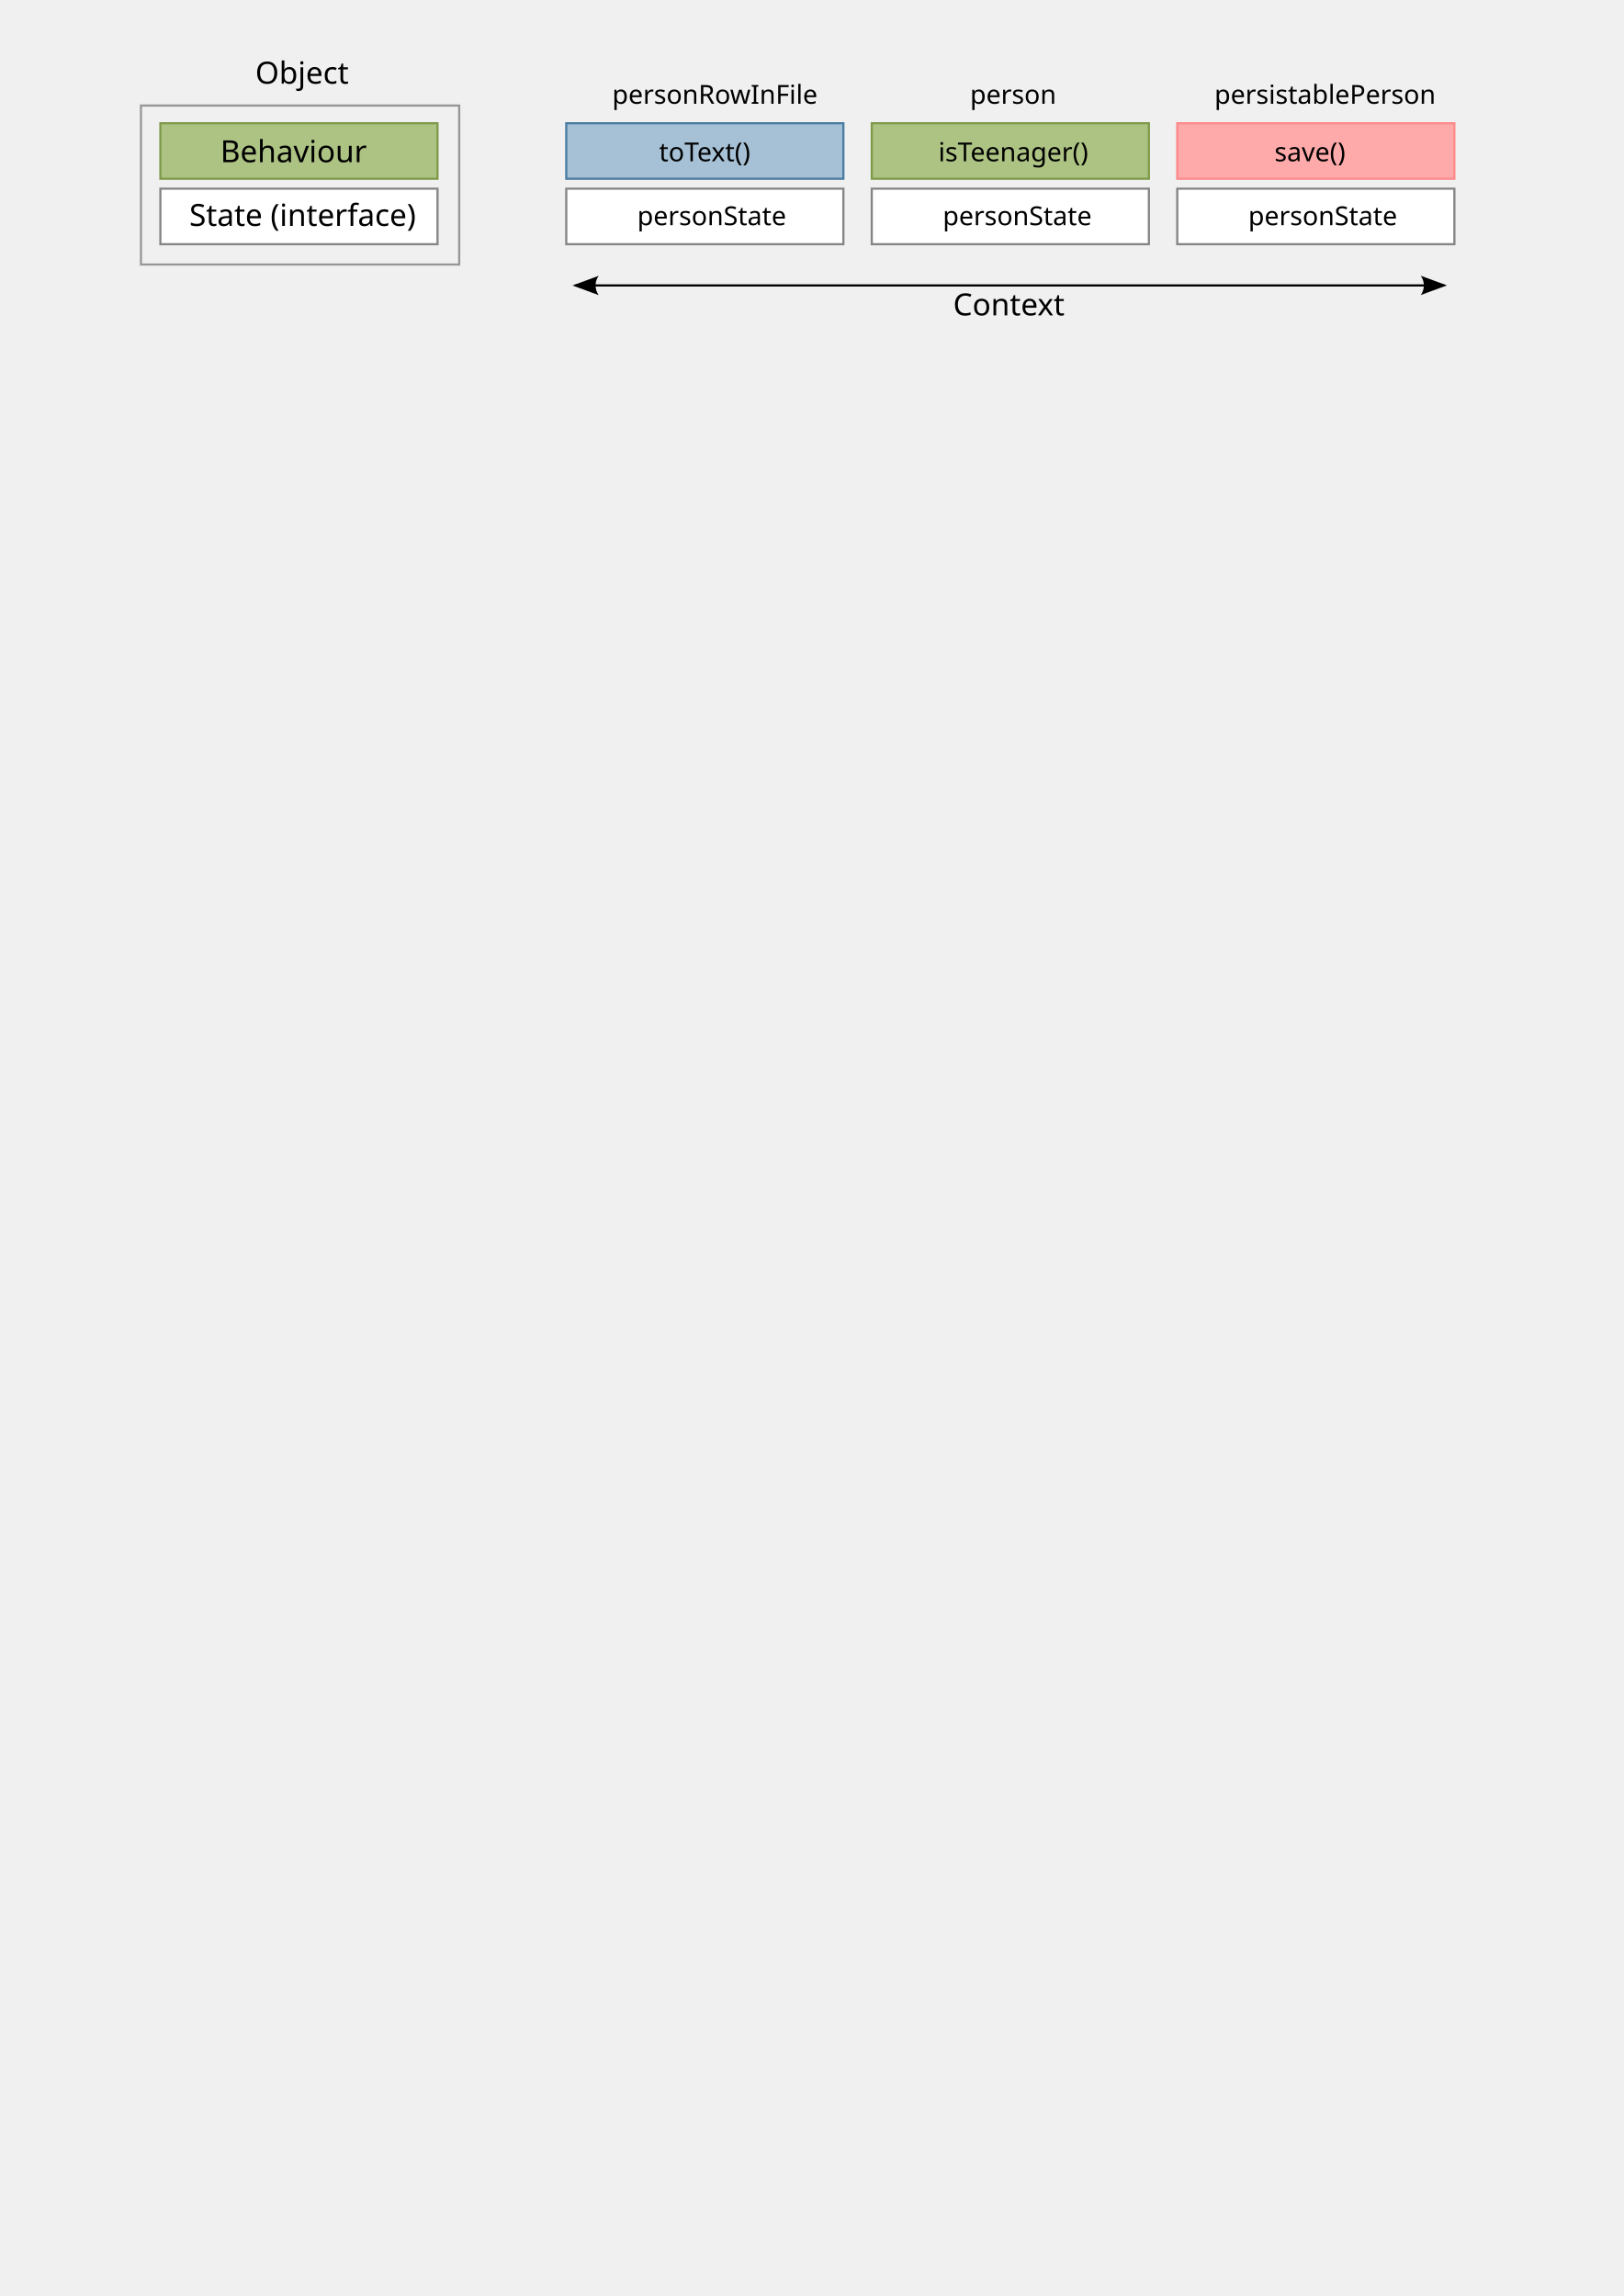
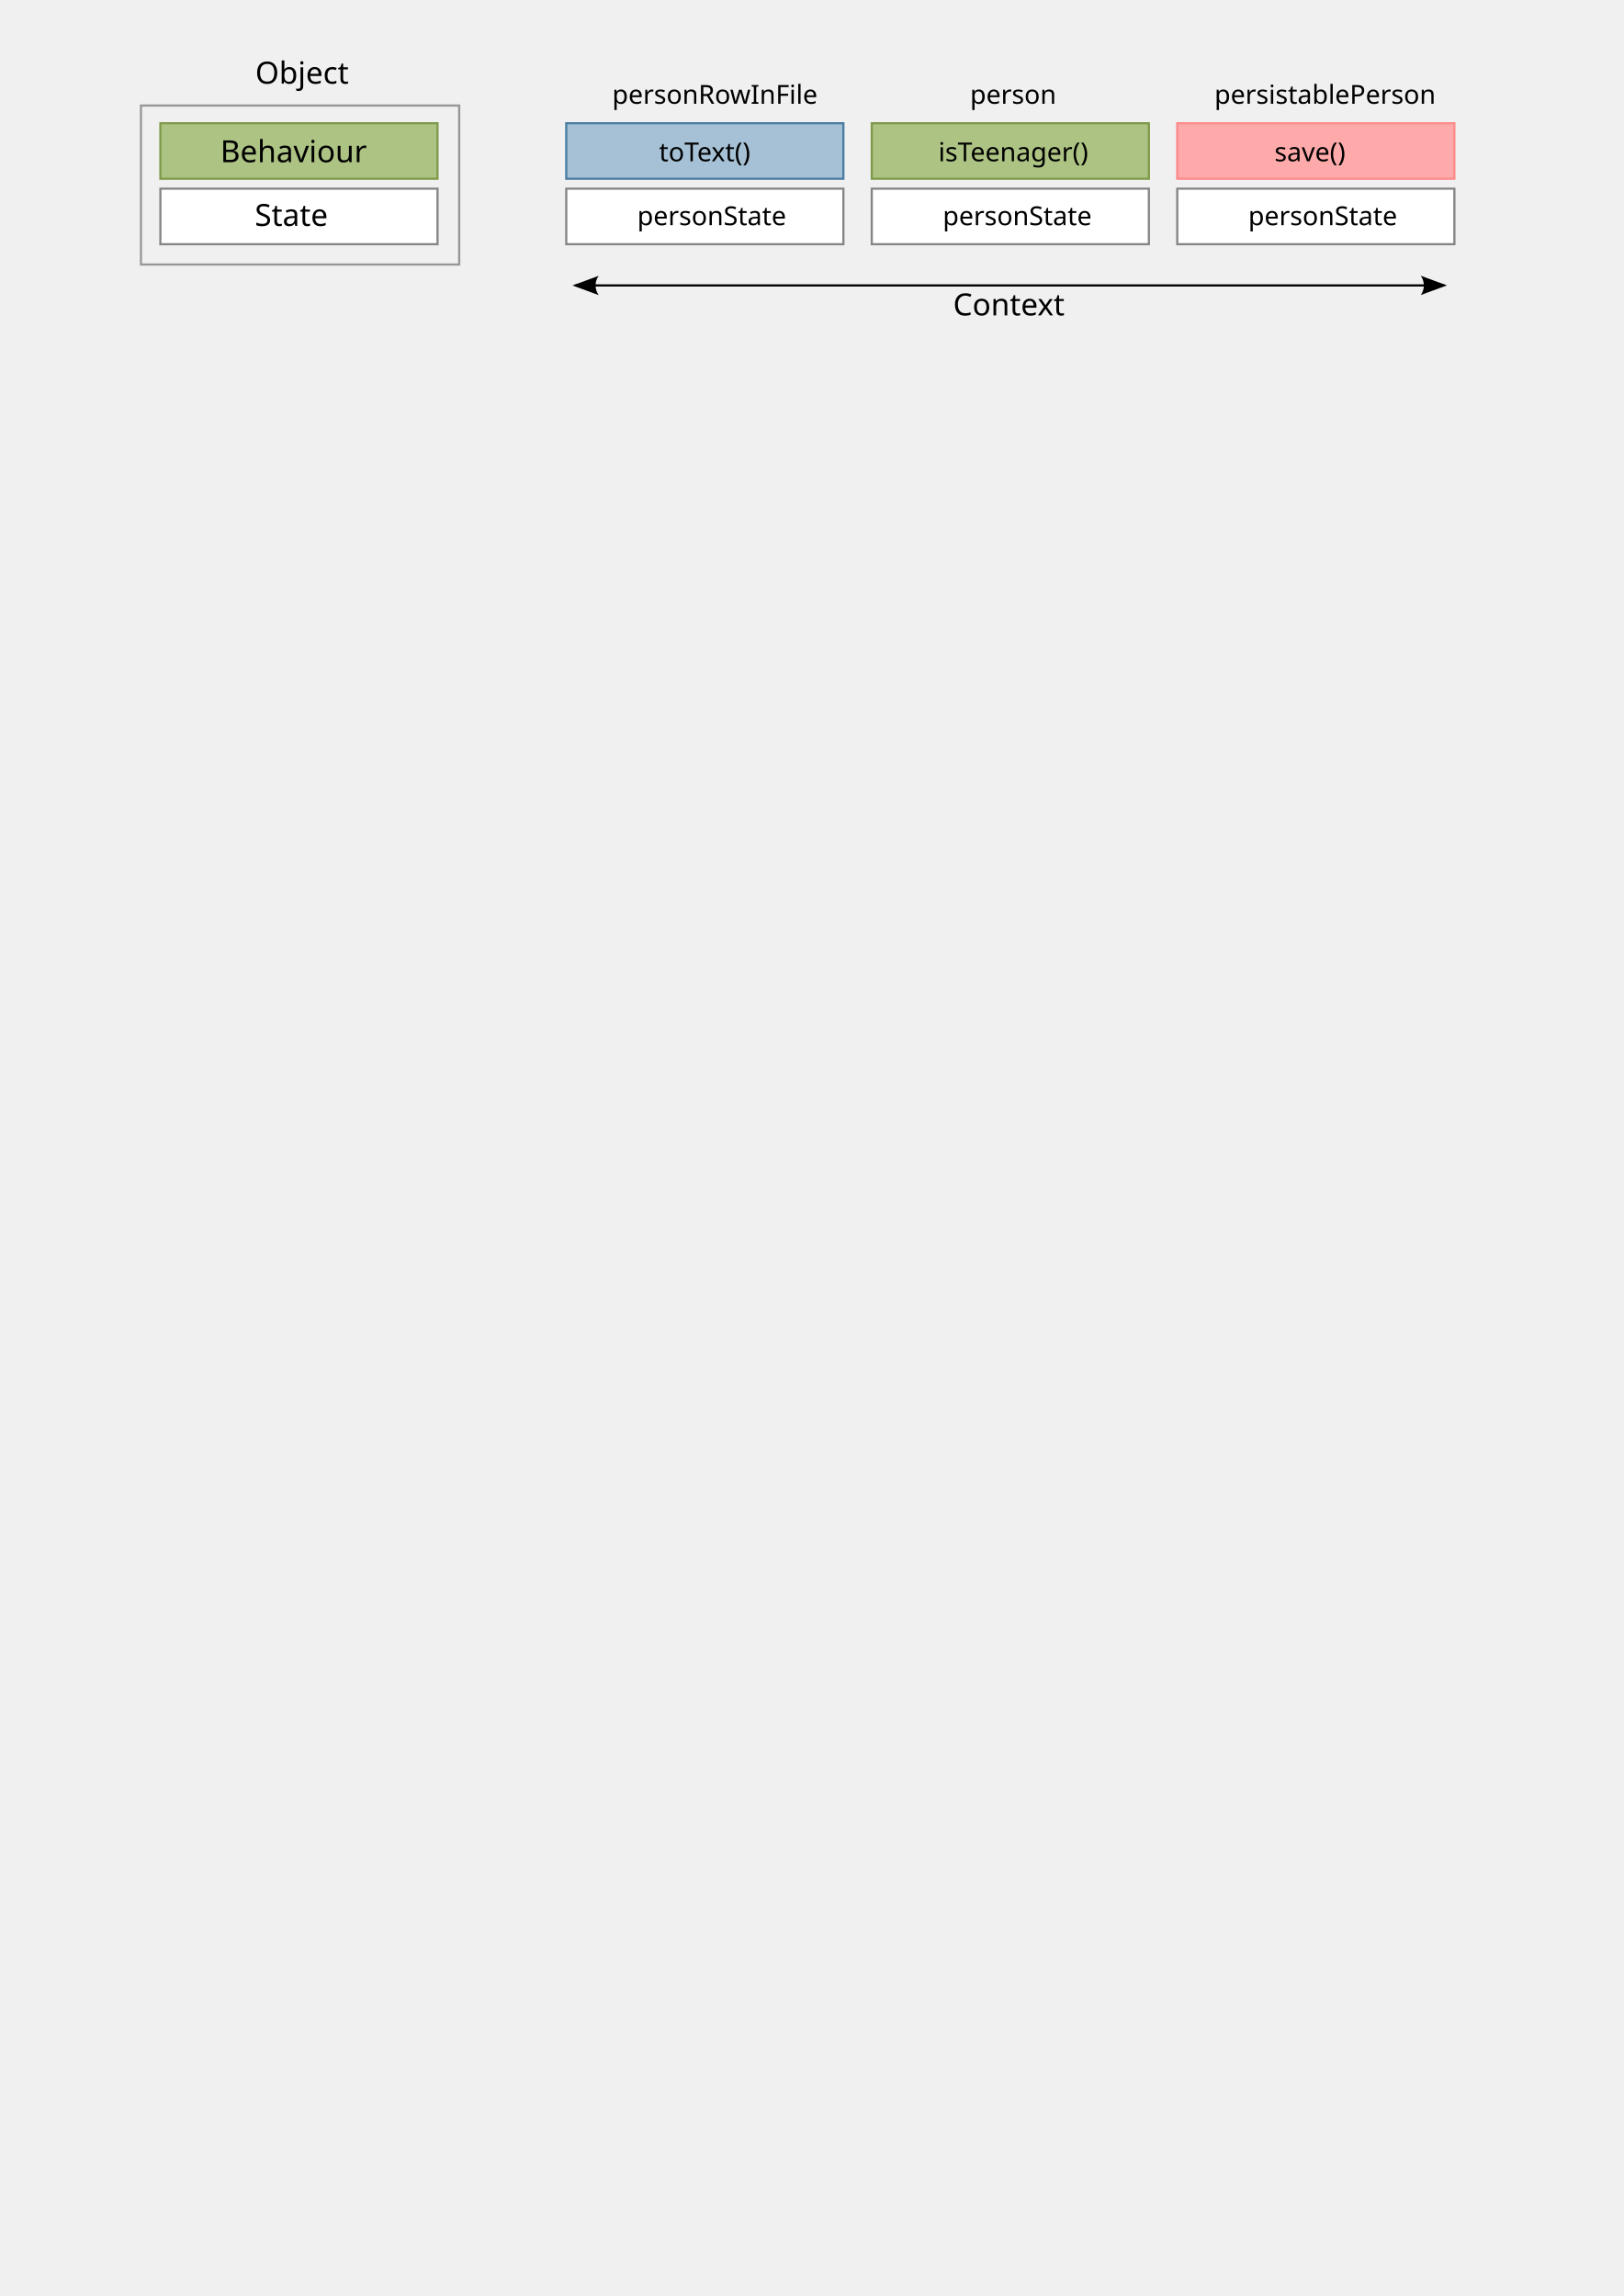
<svg xmlns="http://www.w3.org/2000/svg" width="744.094" height="1052.362" id="svg2" version="1.1">
  <defs id="defs4">
    <marker orient="auto" refY="0.0" refX="0.0" id="Arrow2Lend" style="overflow:visible;">
      <path id="path6749" style="font-size:12.0;fill-rule:evenodd;stroke-width:0.625;stroke-linejoin:round;" d="M 8.719,4.034 L -2.207,0.016 L 8.719,-4.002 C 6.973,-1.63 6.983,1.616 8.719,4.034 z " transform="scale(1.1) rotate(180) translate(1,0)" />
    </marker>
    <marker orient="auto" refY="0.0" refX="0.0" id="Arrow2Lstart" style="overflow:visible">
      <path id="path6746" style="font-size:12.0;fill-rule:evenodd;stroke-width:0.625;stroke-linejoin:round" d="M 8.719,4.034 L -2.207,0.016 L 8.719,-4.002 C 6.973,-1.63 6.983,1.616 8.719,4.034 z " transform="scale(1.1) translate(1,0)" />
    </marker>
    <marker orient="auto" refY="0.0" refX="0.0" id="Arrow1Lstart" style="overflow:visible">
      <path id="path6728" d="M 0.0,0.0 L 5.0,-5.0 L -12.5,0.0 L 5.0,5.0 L 0.0,0.0 z " style="fill-rule:evenodd;stroke:#000000;stroke-width:1.0pt;marker-start:none" transform="scale(0.8) translate(12.5,0)" />
    </marker>
    <marker orient="auto" refY="0" refX="0" id="Arrow2Lstart-8" style="overflow:visible">
      <path id="path6746-8" style="font-size:12px;fill-rule:evenodd;stroke-width:0.625;stroke-linejoin:round" d="M 8.719,4.034 -2.207,0.016 8.719,-4.002 c -1.745,2.372 -1.735,5.617 -6e-7,8.035 z" transform="matrix(1.1,0,0,1.1,1.1,0)" />
    </marker>
    <marker orient="auto" refY="0" refX="0" id="Arrow2Lend-5" style="overflow:visible">
      <path id="path6749-9" style="font-size:12px;fill-rule:evenodd;stroke-width:0.625;stroke-linejoin:round" d="M 8.719,4.034 -2.207,0.016 8.719,-4.002 c -1.745,2.372 -1.735,5.617 -6e-7,8.035 z" transform="matrix(-1.1,0,0,-1.1,-1.1,0)" />
    </marker>
  </defs>
  <g id="layer1">
    <flowRoot xml:space="preserve" id="flowRoot7618" style="fill:black;stroke:none;stroke-opacity:1;stroke-width:1px;stroke-linejoin:miter;stroke-linecap:butt;fill-opacity:1;font-family:Sans;font-style:normal;font-weight:normal;font-size:12px;line-height:125%;letter-spacing:0px;word-spacing:0px">
      <flowRegion id="flowRegion7620">
        <rect id="rect7622" width="10" height="24.286" x="860" y="446.648" />
      </flowRegion>
      <flowPara id="flowPara7624" />
    </flowRoot>
    <rect y="56.474" x="73.5" height="25.456" width="127" id="rect10029" style="color:#000000;fill:#adc383;fill-opacity:1;fill-rule:nonzero;stroke:#7e9a4a;stroke-width:1;stroke-linecap:round;stroke-linejoin:miter;stroke-miterlimit:4;stroke-opacity:1;stroke-dasharray:none;stroke-dashoffset:0;marker:none;visibility:visible;display:inline;overflow:visible;enable-background:accumulate" />
    <rect style="color:#000000;fill:#ffffff;fill-opacity:1;fill-rule:nonzero;stroke:#858585;stroke-width:1;stroke-linecap:round;stroke-linejoin:miter;stroke-miterlimit:4;stroke-opacity:1;stroke-dasharray:none;stroke-dashoffset:0;marker:none;visibility:visible;display:inline;overflow:visible;enable-background:accumulate" id="rect10039" width="127" height="25.456" x="73.5" y="86.474" />
    <text xml:space="preserve" style="font-size:14px;font-style:normal;font-weight:normal;line-height:125%;letter-spacing:0px;word-spacing:0px;color:#000000;fill:#000000;fill-opacity:1;fill-rule:nonzero;stroke:none;stroke-width:1;marker:none;visibility:visible;display:inline;overflow:visible;enable-background:accumulate;font-family:Sans" x="100.975" y="74.348" id="text10043">
      <tspan id="tspan10045" x="100.975" y="74.348">Behaviour</tspan>
    </text>
-     <text xml:space="preserve" style="font-size:14px;font-style:normal;font-weight:normal;line-height:125%;letter-spacing:0px;word-spacing:0px;color:#000000;fill:#000000;fill-opacity:1;fill-rule:nonzero;stroke:none;stroke-width:1;marker:none;visibility:visible;display:inline;overflow:visible;enable-background:accumulate;font-family:Sans" x="86.751" y="103.556" id="text10047">
-       <tspan id="tspan10049" x="86.751" y="103.556">State (interface)</tspan>
+     <text xml:space="preserve" style="font-size:14px;font-style:normal;font-weight:normal;line-height:125%;letter-spacing:0px;word-spacing:0px;color:#000000;fill:#000000;fill-opacity:1;fill-rule:nonzero;stroke:none;stroke-width:1;marker:none;visibility:visible;display:inline;overflow:visible;enable-background:accumulate;font-family:Sans" x="116.751" y="103.556" id="text10047">
+       <tspan id="tspan10049" x="116.751" y="103.556">State</tspan>
    </text>
    <text id="text12625" y="38.348" x="116.975" style="font-size:14px;font-style:normal;font-weight:normal;line-height:125%;letter-spacing:0px;word-spacing:0px;color:#000000;fill:#000000;fill-opacity:1;fill-rule:nonzero;stroke:none;stroke-width:1;marker:none;visibility:visible;display:inline;overflow:visible;enable-background:accumulate;font-family:Sans" xml:space="preserve">
      <tspan y="38.348" x="116.975" id="tspan12627">Object</tspan>
    </text>
    <rect style="color:#000000;fill:none;stroke:#979797;stroke-width:1;stroke-linecap:round;stroke-linejoin:miter;stroke-miterlimit:4;stroke-opacity:1;stroke-dasharray:none;stroke-dashoffset:0;marker:none;visibility:visible;display:inline;overflow:visible;enable-background:accumulate" id="rect12629" width="145.838" height="72.86" x="64.599" y="48.387" />
    <rect style="color:#000000;fill:#a6c1d5;fill-opacity:1;fill-rule:nonzero;stroke:#4b7ca1;stroke-width:1;stroke-linecap:round;stroke-linejoin:miter;stroke-miterlimit:4;stroke-opacity:1;stroke-dasharray:none;stroke-dashoffset:0;marker:none;visibility:visible;display:inline;overflow:visible;enable-background:accumulate" id="rect14597" width="127" height="25.456" x="259.5" y="56.474" />
    <rect y="86.474" x="259.5" height="25.456" width="127" id="rect14599" style="color:#000000;fill:#ffffff;fill-opacity:1;fill-rule:nonzero;stroke:#858585;stroke-width:1;stroke-linecap:round;stroke-linejoin:miter;stroke-miterlimit:4;stroke-opacity:1;stroke-dasharray:none;stroke-dashoffset:0;marker:none;visibility:visible;display:inline;overflow:visible;enable-background:accumulate" />
    <rect y="56.474" x="399.5" height="25.456" width="127" id="rect14601" style="color:#000000;fill:#adc383;fill-opacity:1;fill-rule:nonzero;stroke:#7e9a4a;stroke-width:1;stroke-linecap:round;stroke-linejoin:miter;stroke-miterlimit:4;stroke-opacity:1;stroke-dasharray:none;stroke-dashoffset:0;marker:none;visibility:visible;display:inline;overflow:visible;enable-background:accumulate" />
    <rect style="color:#000000;fill:#ffffff;fill-opacity:1;fill-rule:nonzero;stroke:#858585;stroke-width:1;stroke-linecap:round;stroke-linejoin:miter;stroke-miterlimit:4;stroke-opacity:1;stroke-dasharray:none;stroke-dashoffset:0;marker:none;visibility:visible;display:inline;overflow:visible;enable-background:accumulate" id="rect14603" width="127" height="25.456" x="399.5" y="86.474" />
    <rect style="color:#000000;fill:#ffaaaa;fill-opacity:1;fill-rule:nonzero;stroke:#ff8a8a;stroke-width:1;stroke-linecap:round;stroke-linejoin:miter;stroke-miterlimit:4;stroke-opacity:1;stroke-dasharray:none;stroke-dashoffset:0;marker:none;visibility:visible;display:inline;overflow:visible;enable-background:accumulate" id="rect14605" width="127" height="25.456" x="539.5" y="56.474" />
    <rect y="86.474" x="539.5" height="25.456" width="127" id="rect14607" style="color:#000000;fill:#ffffff;fill-opacity:1;fill-rule:nonzero;stroke:#858585;stroke-width:1;stroke-linecap:round;stroke-linejoin:miter;stroke-miterlimit:4;stroke-opacity:1;stroke-dasharray:none;stroke-dashoffset:0;marker:none;visibility:visible;display:inline;overflow:visible;enable-background:accumulate" />
    <text id="text15175" y="47.556" x="280.544" style="font-size:12px;font-style:normal;font-weight:normal;line-height:125%;letter-spacing:0px;word-spacing:0px;color:#000000;fill:#000000;fill-opacity:1;fill-rule:nonzero;stroke:none;stroke-width:1;marker:none;visibility:visible;display:inline;overflow:visible;enable-background:accumulate;font-family:Sans" xml:space="preserve">
      <tspan y="47.556" x="280.544" id="tspan15177">personRowInFile</tspan>
    </text>
    <text xml:space="preserve" style="font-size:12px;font-style:normal;font-weight:normal;line-height:125%;letter-spacing:0px;word-spacing:0px;color:#000000;fill:#000000;fill-opacity:1;fill-rule:nonzero;stroke:none;stroke-width:1;marker:none;visibility:visible;display:inline;overflow:visible;enable-background:accumulate;font-family:Sans" x="444.544" y="47.556" id="text15179">
      <tspan id="tspan15181" x="444.544" y="47.556">person</tspan>
    </text>
    <text id="text15183" y="47.556" x="556.544" style="font-size:12px;font-style:normal;font-weight:normal;line-height:125%;letter-spacing:0px;word-spacing:0px;color:#000000;fill:#000000;fill-opacity:1;fill-rule:nonzero;stroke:none;stroke-width:1;marker:none;visibility:visible;display:inline;overflow:visible;enable-background:accumulate;font-family:Sans" xml:space="preserve">
      <tspan y="47.556" x="556.544" id="tspan15187">persistablePerson</tspan>
    </text>
    <text xml:space="preserve" style="font-size:12px;font-style:normal;font-weight:normal;line-height:125%;letter-spacing:0px;word-spacing:0px;color:#000000;fill:#000000;fill-opacity:1;fill-rule:nonzero;stroke:none;stroke-width:1;marker:none;visibility:visible;display:inline;overflow:visible;enable-background:accumulate;font-family:Sans" x="432.04" y="103.211" id="text5905">
      <tspan id="tspan5907" x="432.04" y="103.211">personState</tspan>
    </text>
    <text id="text6035" y="103.211" x="292.04" style="font-size:12px;font-style:normal;font-weight:normal;line-height:125%;letter-spacing:0px;word-spacing:0px;color:#000000;fill:#000000;fill-opacity:1;fill-rule:nonzero;stroke:none;stroke-width:1;marker:none;visibility:visible;display:inline;overflow:visible;enable-background:accumulate;font-family:Sans" xml:space="preserve">
      <tspan y="103.211" x="292.04" id="tspan6037">personState</tspan>
    </text>
    <text xml:space="preserve" style="font-size:12px;font-style:normal;font-weight:normal;line-height:125%;letter-spacing:0px;word-spacing:0px;color:#000000;fill:#000000;fill-opacity:1;fill-rule:nonzero;stroke:none;stroke-width:1;marker:none;visibility:visible;display:inline;overflow:visible;enable-background:accumulate;font-family:Sans" x="572.04" y="103.211" id="text6039">
      <tspan id="tspan6041" x="572.04" y="103.211">personState</tspan>
    </text>
    <text xml:space="preserve" style="font-size:12px;font-style:normal;font-weight:normal;line-height:125%;letter-spacing:0px;word-spacing:0px;color:#000000;fill:#000000;fill-opacity:1;fill-rule:nonzero;stroke:none;stroke-width:1;marker:none;visibility:visible;display:inline;overflow:visible;enable-background:accumulate;font-family:Sans" x="302.04" y="73.918" id="text6043">
      <tspan id="tspan6045" x="302.04" y="73.918">toText()</tspan>
    </text>
    <text id="text6047" y="73.918" x="430.04" style="font-size:12px;font-style:normal;font-weight:normal;line-height:125%;letter-spacing:0px;word-spacing:0px;color:#000000;fill:#000000;fill-opacity:1;fill-rule:nonzero;stroke:none;stroke-width:1;marker:none;visibility:visible;display:inline;overflow:visible;enable-background:accumulate;font-family:Sans" xml:space="preserve">
      <tspan y="73.918" x="430.04" id="tspan6049">isTeenager()</tspan>
    </text>
    <text xml:space="preserve" style="font-size:12px;font-style:normal;font-weight:normal;line-height:125%;letter-spacing:0px;word-spacing:0px;color:#000000;fill:#000000;fill-opacity:1;fill-rule:nonzero;stroke:none;stroke-width:1;marker:none;visibility:visible;display:inline;overflow:visible;enable-background:accumulate;font-family:Sans" x="584.04" y="73.918" id="text6051">
      <tspan id="tspan6053" x="584.04" y="73.918">save()</tspan>
    </text>
    <path style="fill:none;stroke:#000000;stroke-width:1px;stroke-linecap:butt;stroke-linejoin:miter;stroke-opacity:1;marker-start:url(#Arrow2Lstart-8);marker-end:url(#Arrow2Lend-5)" d="m 263.671,130.825 398.101,0" id="path6194" />
    <text id="text3992-8" y="144.549" x="436.776" style="font-size:14px;font-style:normal;font-weight:normal;line-height:125%;letter-spacing:0px;word-spacing:0px;color:#000000;fill:#000000;fill-opacity:1;fill-rule:nonzero;stroke:none;stroke-width:1;marker:none;visibility:visible;display:inline;overflow:visible;enable-background:accumulate;font-family:Sans" xml:space="preserve">
      <tspan y="144.549" x="436.776" id="tspan7564">Context</tspan>
    </text>
  </g>
</svg>
